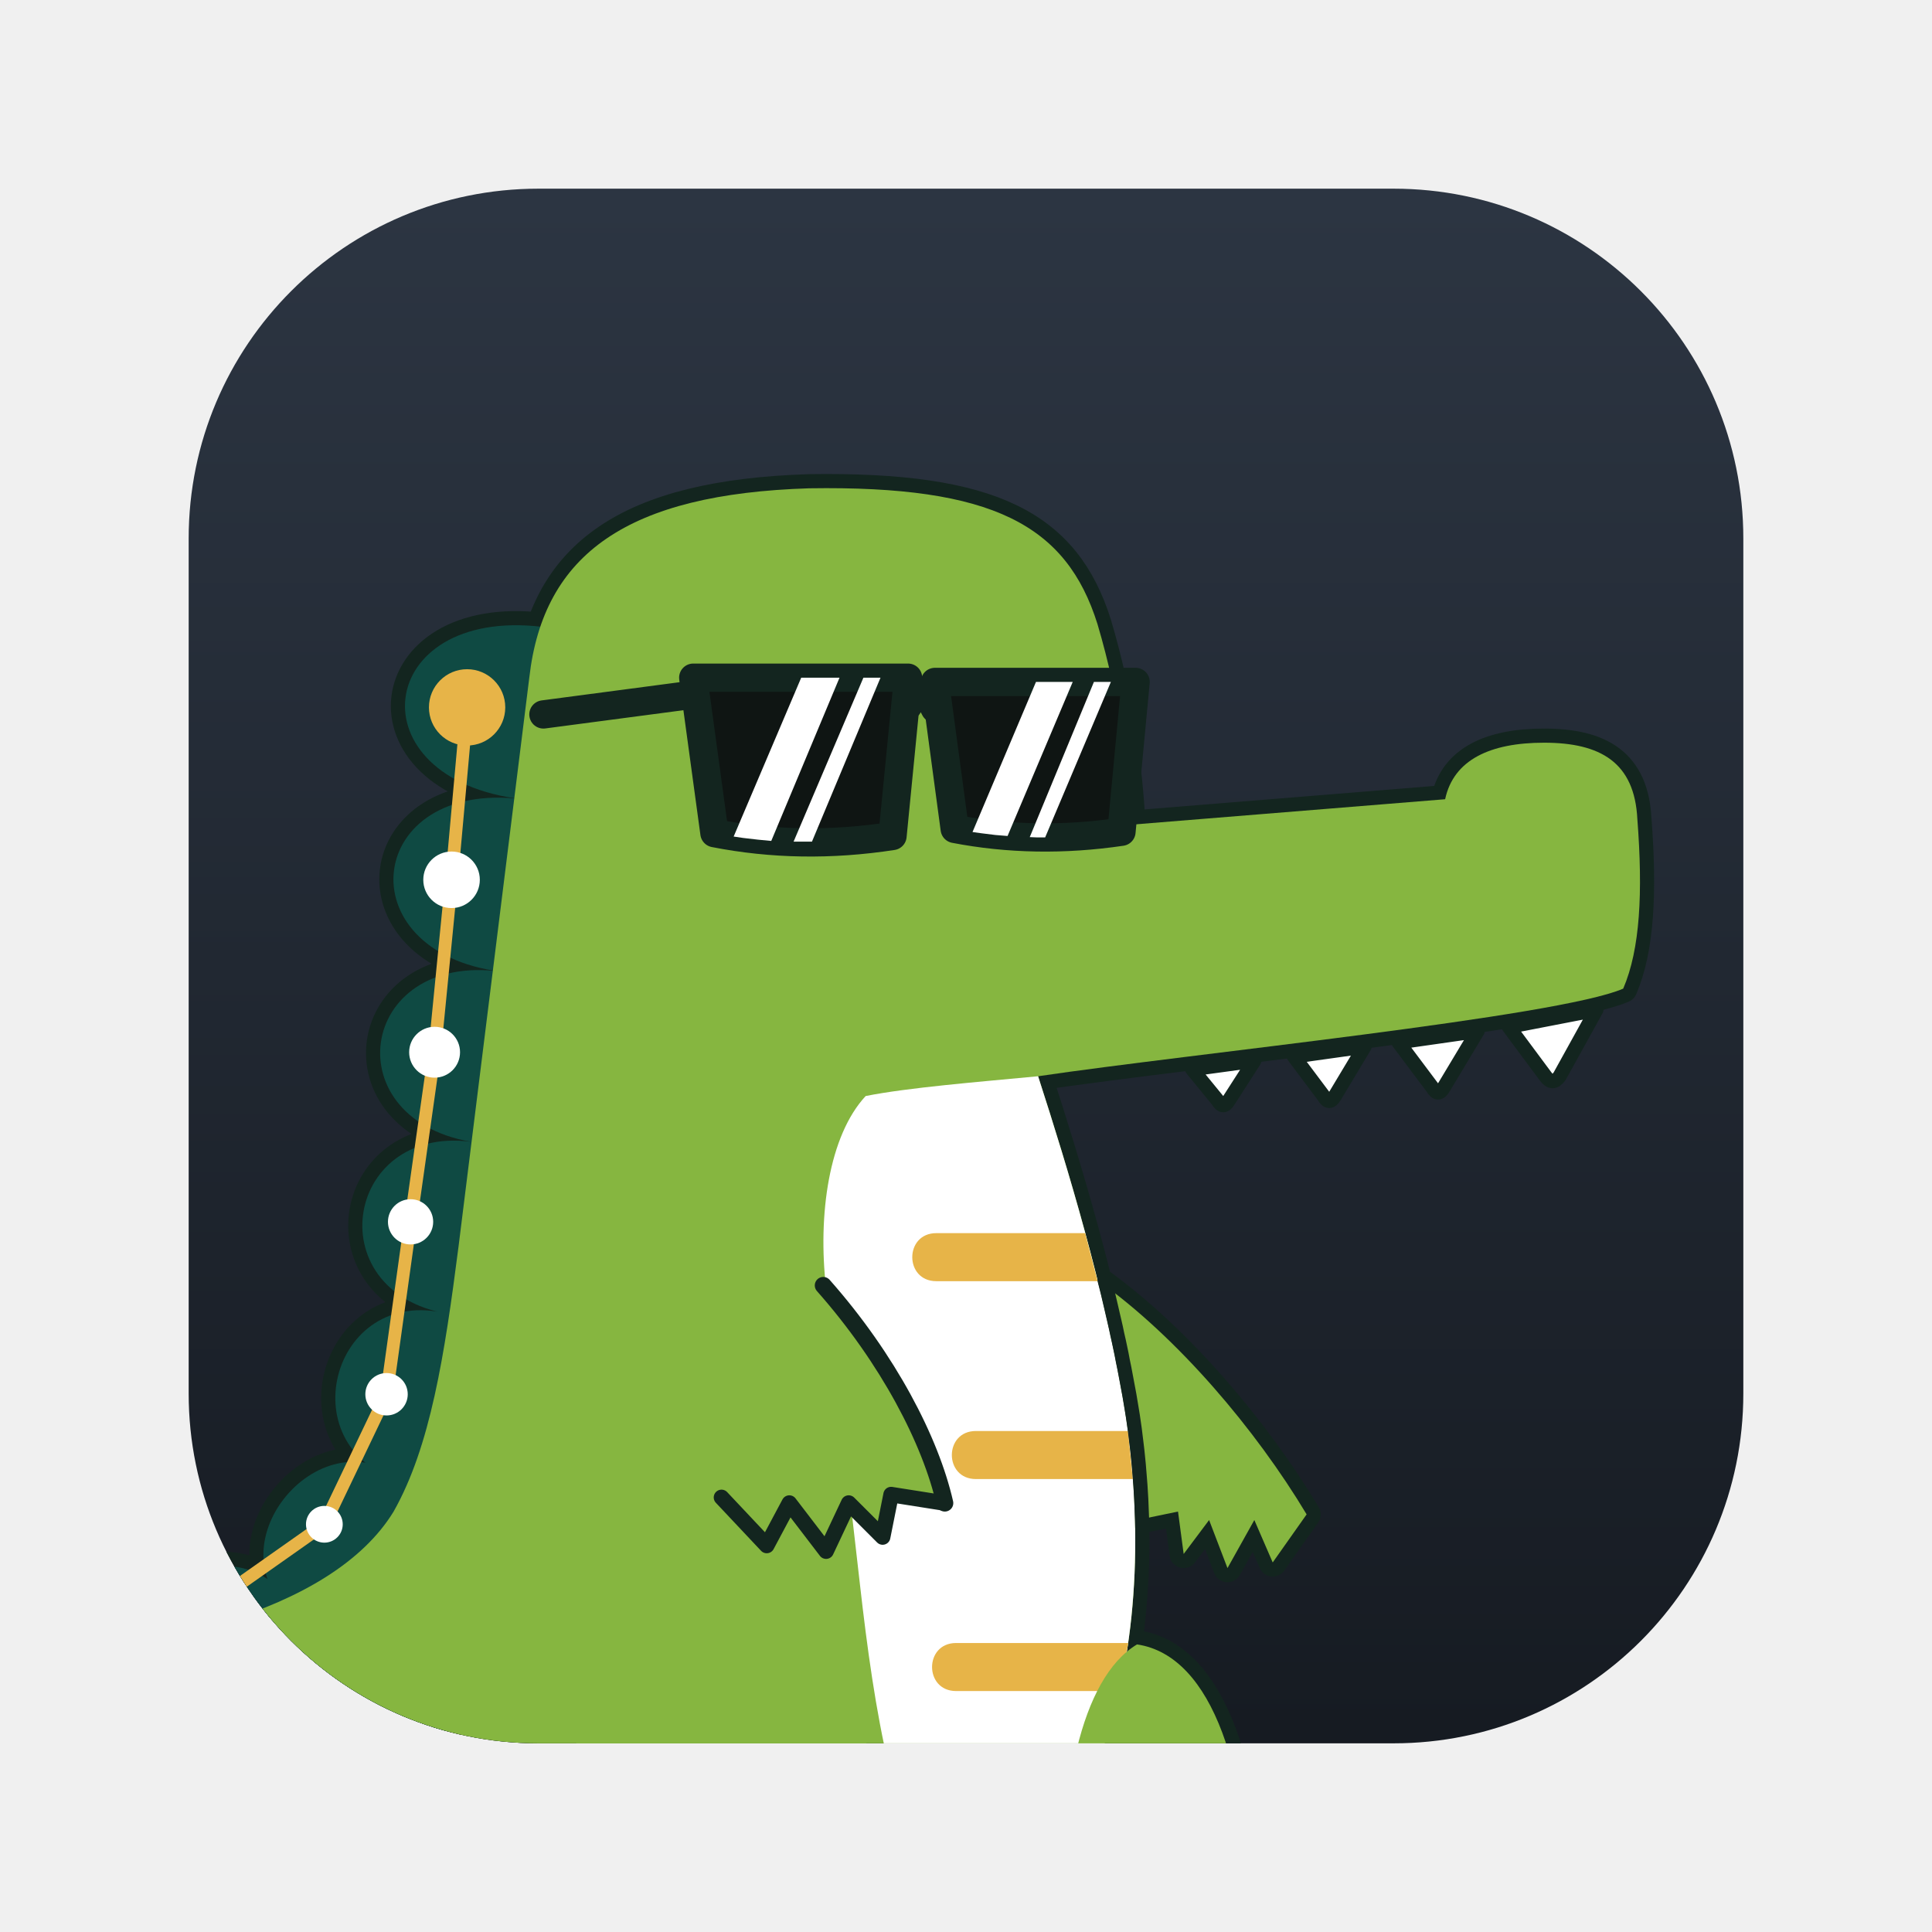
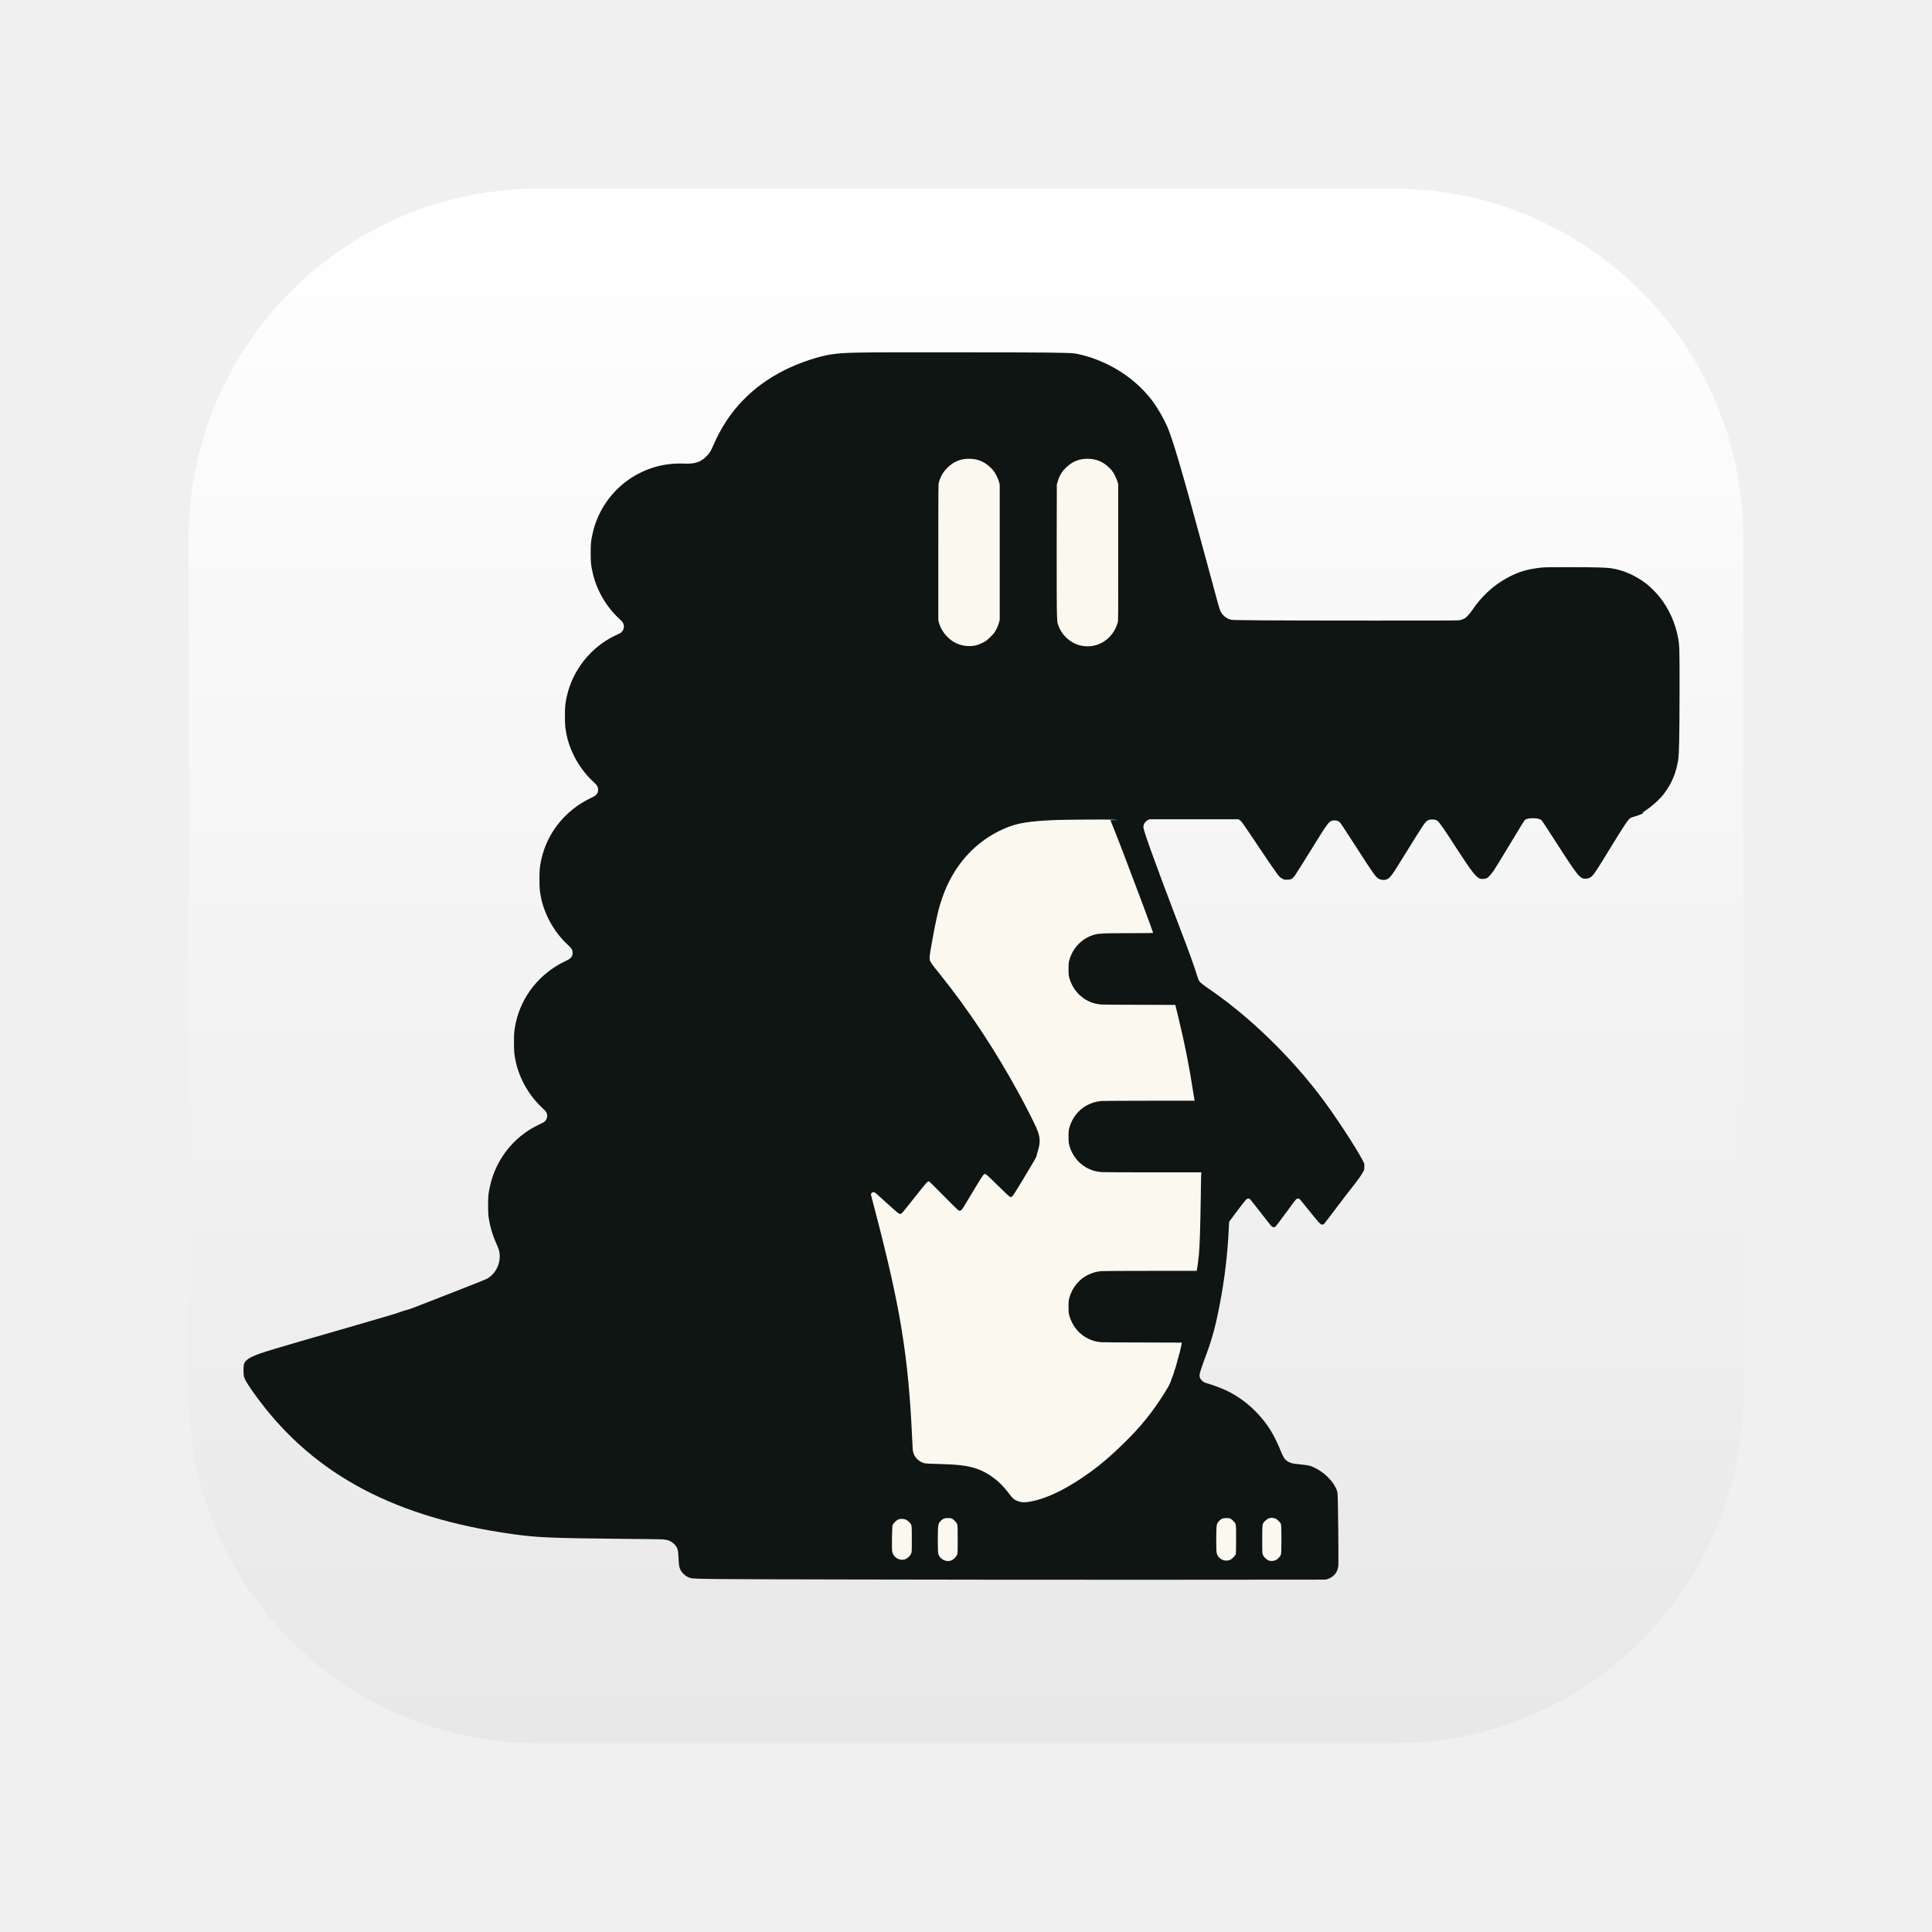
<svg xmlns="http://www.w3.org/2000/svg" width="1024" height="1024" viewBox="0 0 1024 1024">
  <defs>
    <linearGradient id="tile" x1="0" y1="0" x2="0" y2="1">
-       <stop offset="0" stop-color="#2c3542" />
-       <stop offset="1" stop-color="#161b22" />
+       <stop offset="0" stop-color="#ffffff" />
+       <stop offset="1" stop-color="#e8e8e8" />
    </linearGradient>
    <clipPath id="tile-shape">
      <rect x="100" y="100" width="824" height="824" rx="185.4" />
    </clipPath>
  </defs>
  <rect x="100" y="100" width="824" height="824" rx="185.4" fill="url(#tile)" />
  <g clip-path="url(#tile-shape)">
-     <g transform="translate(9.36 44.5673) scale(0.7491)">
-       <g stroke="#13251f" stroke-width="20" stroke-linejoin="round" fill="#13251f">
-         <path d="M431 392 L371 384 C252 370 237 492 357 506 C246 492 231 614 342 628 C240 614 223 735 325 749 C232 733 211 854 304 870 C221 849 191 968 274 989 C216 939 136 1033 194 1082 C174 1018 58 1054 78 1118 L300 1180 L480 420 Z" />
-         <path d="M362 420 C372 332 432 290 560 286 C690 284 742 312 764 382 C780 436 786 486 788 524 L1010 506 C1016 478 1042 466 1080 466 C1120 466 1144 480 1146 520 C1150 572 1148 612 1136 640 C1090 660 830 686 722 702 C744 770 768 850 782 930 C796 1010 794 1100 770 1170 L740 1302 L374 1302 C240 1298 100 1256 30 1190 C10 1170 -12 1140 -30 1112 C90 1112 222 1082 266 1010 C292 964 302 900 312 822 Z" />
-         <path d="M765 847 C821 887 876 952 912 1012 L888 1046 L875 1016 L856 1050 L843 1016 L825 1040 L821 1010 L792 1016 L791 1013 L791 1010 L791 1007 L791 1004 L791 1001 L791 998 L791 995 L790 991 L790 988 L790 985 L790 982 L789 979 L789 976 L789 973 L789 970 L788 967 L788 963 L787 960 L787 957 L787 954 L786 951 L786 948 L785 945 L785 942 L785 939 L784 936 L784 933 L783 930 L782 927 L782 924 L781 921 L781 918 L780 915 L780 912 L779 909 L779 906 L778 903 L777 900 L777 897 L776 894 L775 891 L775 888 L774 885 L773 882 L773 879 L772 876 L771 873 L771 870 L770 867 L769 864 L769 861 L768 858 L767 855 L767 852 L766 849 L765 847 Z" />
-         <path d="M740 1302 C736 1210 752 1128 792 1104 C846 1112 872 1196 872 1302 Z" />
-         <path d="M456 1302 V1260 C456 1240 472 1230 496 1230 H654 C684 1230 700 1252 700 1276 V1302 Z" />
-         <path d="M736 1302 V1260 C736 1240 752 1230 776 1230 H926 C956 1230 972 1252 972 1276 V1302 Z" />
-       </g>
-       <g fill="#0f4a43">
-         <path d="M431 392 L371 384 C252 370 237 492 357 506 C246 492 231 614 342 628 C240 614 223 735 325 749 C232 733 211 854 304 870 C221 849 191 968 274 989 C216 939 136 1033 194 1082 C174 1018 58 1054 78 1118 L300 1180 L480 420 Z" />
-       </g>
-       <path d="M318 441 L307 563 L295 685 L278 805 L261 927 L217 1019 L129 1081" fill="none" stroke="#e7b448" stroke-width="9" stroke-linejoin="round" stroke-linecap="round" />
-       <circle cx="318" cy="441" r="27" fill="#e7b448" />
-       <g fill="#ffffff">
-         <circle cx="307" cy="563" r="20" />
-         <circle cx="295" cy="685" r="18" />
-         <circle cx="278" cy="805" r="16" />
-         <circle cx="261" cy="927" r="15" />
-         <circle cx="217" cy="1019" r="13" />
-         <circle cx="129" cy="1081" r="12" />
-       </g>
-       <g fill="#86b640">
-         <path d="M362 420 C372 332 432 290 560 286 C690 284 742 312 764 382 C780 436 786 486 788 524 L1010 506 C1016 478 1042 466 1080 466 C1120 466 1144 480 1146 520 C1150 572 1148 612 1136 640 C1090 660 830 686 722 702 C744 770 768 850 782 930 C796 1010 794 1100 770 1170 L740 1302 L374 1302 C240 1298 100 1256 30 1190 C10 1170 -12 1140 -30 1112 C90 1112 222 1082 266 1010 C292 964 302 900 312 822 Z" />
-       </g>
-       <g fill="#ffffff" stroke="#13251f" stroke-width="10" stroke-linejoin="round">
-         <path d="M831.0 697 L875.0 691 L857 719 Q853 726 849 719 Z" />
-         <path d="M903.0 688 L953.0 681 L932 716 Q928 723 924 716 Z" />
-         <path d="M977.0 678 L1033.0 670 L1009 710 Q1005 717 1001 710 Z" />
-         <path d="M1055.0 667 L1117.0 655 L1091 702 Q1086 709 1081 702 Z" />
-       </g>
-       <path fill="#ffffff" d="M722 702 C680 706 630 710 600 716 C574 744 566 800 572 852 L596 1062 C606 1150 620 1240 660 1302 L740 1302 L770 1170 C794 1100 796 1010 782 930 C768 850 744 770 722 702 Z" />
-       <g fill="#e7b448">
-         <path d="M650 813 L755.3 813 L764.1 847 L650 847 C627.3 847 627.3 813 650 813 Z" />
-         <path d="M678 953 L785.6 953 L789 987 L678 987 C655.3 987 655.3 953 678 953 Z" />
-         <path d="M664 1103 L785.8 1103 L779.3 1137 L664 1137 C641.3 1137 641.3 1103 664 1103 Z" />
-       </g>
-       <g fill="#86b640">
-         <path d="M765 847 C821 887 876 952 912 1012 L888 1046 L875 1016 L856 1050 L843 1016 L825 1040 L821 1010 L792 1016 L791 1013 L791 1010 L791 1007 L791 1004 L791 1001 L791 998 L791 995 L790 991 L790 988 L790 985 L790 982 L789 979 L789 976 L789 973 L789 970 L788 967 L788 963 L787 960 L787 957 L787 954 L786 951 L786 948 L785 945 L785 942 L785 939 L784 936 L784 933 L783 930 L782 927 L782 924 L781 921 L781 918 L780 915 L780 912 L779 909 L779 906 L778 903 L777 900 L777 897 L776 894 L775 891 L775 888 L774 885 L773 882 L773 879 L772 876 L771 873 L771 870 L770 867 L769 864 L769 861 L768 858 L767 855 L767 852 L766 849 L765 847 Z" />
-       </g>
-       <path d="M476 1074 C564 1070 610 1150 612 1250 L612 1302 L374 1302 L374 1200 Z" fill="#86b640" />
-       <g fill="#86b640">
-         <path d="M740 1302 C736 1210 752 1128 792 1104 C846 1112 872 1196 872 1302 Z" />
-       </g>
-       <g fill="#86b640">
-         <path d="M456 1302 V1260 C456 1240 472 1230 496 1230 H654 C684 1230 700 1252 700 1276 V1302 Z" />
-         <path d="M736 1302 V1260 C736 1240 752 1230 776 1230 H926 C956 1230 972 1252 972 1276 V1302 Z" />
-       </g>
-       <path d="M570 850 C616 902 646 960 656 1004 L618 998 L612 1028 L588 1004 L572 1038 L546 1004 L530 1034 L498 1000 C518 960 546 904 570 850 Z" fill="#86b640" />
-       <g fill="none" stroke="#13251f" stroke-width="12" stroke-linecap="round">
-         <path d="M769.1 846.5 L770.3 851.2 L771.5 856 L772.6 860.7 L773.7 865.4 L774.8 870.2 L775.9 874.9 L777 879.7 L778 884.5 L779.1 889.3 L780.1 894 L781.1 898.8 L782 903.6 L783 908.4 L783.9 913.2 L784.8 918 L785.7 922.8 L786.6 927.6 L787.4 932.4 L788.2 937.2 L789 942.1 L789.7 946.9 L790.4 951.8 L791 956.7 L791.6 961.6 L792.2 966.6 L792.7 971.5 L793.2 976.5 L793.6 981.4 L794 986.4 L794.4 991.4 L794.7 996.4 L795 1001.4 L795.2 1006.4 L795.4 1011.4 L795.6 1016.4 L795.7 1021.4 L795.7 1021.4" stroke-width="10" stroke-linejoin="round" />
-         <path d="M570 850 C616 902 646 960 656 1004" />
-       </g>
-       <g fill="none" stroke="#13251f" stroke-width="11" stroke-linecap="round" stroke-linejoin="round">
-         <path d="M498 1000 L530 1034 L546 1004 L572 1038 L588 1004 L612 1028 L618 998 L656 1004" />
-       </g>
-       <g fill="#86b640" stroke="#13251f" stroke-width="12" stroke-linejoin="round">
-         <path d="M456 1302 V1260 C456 1240 472 1230 496 1230 H654 C684 1230 700 1252 700 1276 V1302 Z" />
-         <path d="M736 1302 V1260 C736 1240 752 1230 776 1230 H926 C956 1230 972 1252 972 1276 V1302 Z" />
-       </g>
-       <g stroke="#13251f" stroke-linecap="round" stroke-width="12">
-         <path d="M624 1302 V1270" />
-         <path d="M660 1302 V1270" />
-         <path d="M896 1302 V1270" />
-         <path d="M932 1302 V1270" />
-       </g>
-       <g>
-         <path d="M649 423 L791 423 L781 529 Q720 538 663 527 Z" fill="#0f1513" stroke="#13251f" stroke-width="20" stroke-linejoin="round" />
-         <g fill="#ffffff">
-           <path d="M746.5 423 L700.4 532 L691.8 531.3 L682.1 530.1 L675.6 529.2 L720.5 423 Z" />
-           <path d="M721 533 L716.1 532.8 L761.5 423 L773.5 423 L727 533 L721 533 Z" />
-         </g>
-         <path d="M478 420 L630 420 L619 532 Q554 542 493 530 Z" fill="#0f1513" stroke="#13251f" stroke-width="20" stroke-linejoin="round" />
-         <g fill="#ffffff">
-           <path d="M581.5 420 L533.2 535.5 L523.8 534.6 L513.4 533.4 L506.6 532.4 L554.4 420 Z" />
-           <path d="M562 536 L549 536 L598.4 420 L610.5 420 Z" />
-         </g>
-         <path d="M630 440 Q639 422 649 442" fill="none" stroke="#13251f" stroke-width="20" stroke-linecap="round" />
-         <path d="M478 432 L372 446" stroke="#13251f" stroke-width="20" stroke-linecap="round" />
+     <g transform="translate(84.7222 69.4377) scale(0.6754)">
+       <path d="M547.9 1136.7 C436.5 1136.5 419.5 1136.4 416.6 1135.6 C413.3 1134.7 410.1 1132.2 408.6 1129.2 C407.5 1127.0 407.3 1125.7 407.0 1119.5 C406.7 1113.4 406.4 1112.2 404.3 1109.6 C403.1 1108.1 401.0 1106.7 399.1 1106.0 C398.2 1105.7 396.4 1105.4 394.6 1105.2 C393.0 1105.1 378.9 1104.9 363.4 1104.8 C305.6 1104.2 296.5 1103.8 276.9 1101.1 C185.3 1088.3 122.2 1055.0 78.0 996.2 C71.1 987.0 66.9 980.6 66.1 977.8 C65.5 976.1 65.5 969.5 66.0 967.8 C66.7 965.4 68.9 963.4 73.2 961.5 C79.5 958.7 85.8 956.8 146.9 939.2 C182.2 929.0 185.0 928.1 188.9 926.7 C190.6 926.1 192.5 925.4 193.3 925.3 C195.7 924.8 197.7 924.0 227.1 912.5 C243.8 906.0 256.1 901.1 257.1 900.5 C262.6 897.2 266.2 891.2 266.7 884.5 C266.9 880.4 266.3 877.8 263.6 872.0 C261.1 866.4 259.2 860.0 258.1 853.1 C257.4 849.2 257.4 837.1 258.1 833.1 C260.1 820.8 264.5 810.2 271.6 800.8 C278.3 791.9 287.2 784.6 297.0 780.0 C301.6 777.8 301.8 777.7 302.7 776.5 C304.2 774.6 304.4 772.0 303.2 769.9 C302.8 769.3 301.5 767.9 300.2 766.7 C290.1 757.4 282.4 744.2 279.4 730.8 C278.1 724.7 277.9 722.9 277.9 715.1 C277.9 707.4 278.1 705.6 279.4 699.5 C284.0 678.8 298.1 661.2 317.5 651.8 C321.5 649.9 322.3 649.3 323.2 647.8 C323.8 646.8 323.9 646.3 323.9 644.9 C323.9 642.6 323.2 641.5 320.2 638.7 C310.1 629.4 302.4 616.2 299.4 602.8 C298.1 596.7 297.9 594.9 297.9 587.1 C297.9 579.4 298.1 577.6 299.4 571.5 C304.0 550.8 318.1 533.2 337.5 523.8 C341.5 521.9 342.3 521.3 343.2 519.8 C343.8 518.8 343.9 518.3 343.9 516.9 C343.9 514.6 343.2 513.5 340.2 510.7 C330.1 501.4 322.4 488.2 319.4 474.8 C318.1 468.7 317.9 466.9 317.9 459.1 C317.9 451.4 318.1 449.6 319.4 443.5 C324.0 423.0 338.3 405.0 357.2 396.0 C361.9 393.8 362.1 393.7 362.9 392.5 C364.4 390.6 364.6 388.0 363.4 385.9 C363.1 385.3 361.8 383.9 360.5 382.7 C350.3 373.4 342.7 360.2 339.7 346.8 C338.3 340.7 338.1 338.9 338.1 331.1 C338.1 323.4 338.3 321.6 339.7 315.5 C343.6 297.7 355.1 281.5 370.6 271.8 C382.8 264.1 396.7 260.4 411.2 261.0 C419.8 261.4 424.4 259.9 429.0 255.2 C431.5 252.7 432.2 251.6 434.6 246.1 C445.9 220.0 464.5 200.5 490.5 187.5 C502.2 181.7 517.2 176.7 526.9 175.3 C537.7 173.7 544.4 173.6 625.8 173.7 C698.5 173.7 713.3 173.9 718.2 174.6 C721.3 175.1 726.3 176.4 730.2 177.6 C750.4 184.4 767.3 196.3 779.2 212.2 C783.0 217.4 787.7 225.4 790.5 231.8 C794.8 241.6 802.4 267.5 818.6 327.4 C831.9 376.7 831.5 375.1 832.5 377.1 C833.9 379.9 836.6 382.3 839.8 383.3 C841.3 383.8 841.8 383.8 863.1 384.0 C875.1 384.1 915.0 384.2 951.8 384.2 C1017.2 384.2 1018.7 384.2 1020.6 383.8 C1021.6 383.5 1022.9 383.0 1023.5 382.7 C1025.3 381.8 1027.6 379.3 1029.9 376.0 C1037.1 365.3 1046.3 356.7 1057.1 350.8 C1066.1 345.9 1073.1 343.8 1084.3 342.6 C1087.3 342.3 1091.6 342.3 1106.9 342.3 C1126.7 342.3 1133.9 342.5 1138.7 343.1 C1148.4 344.5 1158.3 348.9 1166.8 355.5 C1169.5 357.6 1174.7 362.8 1176.8 365.5 C1184.3 374.8 1189.5 386.6 1191.5 398.1 C1192.6 404.7 1192.6 405.7 1192.6 439.1 C1192.5 475.1 1192.3 488.6 1191.5 493.6 C1189.9 503.8 1186.4 512.1 1180.5 519.9 C1177.0 524.5 1171.2 529.7 1165.8 533.3 C1164.0 534.4 1163.3 535.0 1163.7 535.0 C1164.0 535.0 1164.2 535.1 1164.2 535.2 C1164.2 535.5 1159.5 537.4 1157.2 538.0 C1156.1 538.3 1154.6 538.8 1154.1 539.1 C1152.3 540.1 1149.5 544.3 1136.7 565.2 C1130.3 575.8 1126.0 582.5 1124.5 584.1 C1122.8 585.9 1121.5 586.6 1119.3 586.7 C1114.5 587.0 1113.4 585.7 1096.2 559.0 C1088.2 546.5 1084.8 541.3 1084.1 540.7 C1083.2 539.9 1081.4 539.5 1078.4 539.3 C1075.1 539.2 1072.7 539.6 1071.5 540.5 C1070.7 541.1 1069.7 542.6 1058.3 561.6 C1053.0 570.4 1047.9 578.8 1046.9 580.2 C1044.9 583.1 1042.6 585.7 1041.3 586.4 C1040.2 586.9 1037.7 587.1 1036.3 586.8 C1033.1 585.9 1029.5 581.3 1018.2 563.9 C1008.0 548.0 1004.2 542.6 1002.7 541.4 C1001.5 540.5 1000.1 540.2 997.9 540.3 C995.4 540.4 994.1 541.2 992.1 543.9 C990.7 545.8 982.4 558.9 972.2 575.5 C966.5 584.7 965.0 586.6 962.2 587.5 C960.6 588.0 958.1 587.7 956.5 586.8 C954.3 585.6 952.7 583.5 939.4 562.8 C936.0 557.5 931.6 550.7 929.6 547.7 C926.1 542.4 926.0 542.2 924.7 541.6 C923.2 540.9 921.3 540.8 919.7 541.3 C917.5 541.9 915.6 544.4 907.1 558.2 C901.4 567.5 891.9 582.6 890.6 584.5 C890.1 585.2 889.1 586.2 888.5 586.6 C887.6 587.3 887.3 587.4 884.9 587.5 C882.4 587.6 882.3 587.5 880.8 586.7 C878.2 585.3 878.2 585.4 861.6 560.7 C849.8 543.1 848.8 541.6 847.6 540.9 L846.4 540.1 L811.5 540.1 L776.6 540.1 L775.3 540.8 C773.0 542.0 771.5 544.6 771.9 546.8 C772.5 550.8 782.4 578.0 797.5 617.6 C808.0 645.0 811.4 654.4 814.1 663.2 C814.6 665.0 815.3 666.5 815.7 667.2 C816.8 668.6 819.0 670.3 824.7 674.2 C855.5 695.4 888.1 727.1 912.1 759.2 C922.8 773.5 938.5 797.5 943.7 807.4 L945.2 810.4 L945.2 812.7 C945.2 815.1 945.2 815.1 944.1 817.1 C942.5 819.9 940.1 823.3 937.7 826.3 C934.8 829.9 931.8 833.8 922.4 846.2 C917.9 852.2 913.9 857.4 913.6 857.7 C913.2 858.0 912.7 858.2 912.1 858.2 C910.9 858.2 909.9 857.2 901.6 846.9 C897.8 842.1 894.5 838.1 894.3 838.0 C894.0 837.9 893.4 837.8 893.0 837.8 C891.9 837.8 891.5 838.2 886.4 845.3 C879.6 854.6 875.6 859.9 875.1 860.1 C874.3 860.4 873.3 860.2 872.7 859.7 C872.3 859.5 870.3 857.0 868.2 854.3 C861.7 846.0 856.6 839.4 855.8 838.5 C855.2 837.9 854.8 837.8 854.1 837.8 C852.8 837.8 852.6 838.1 845.2 847.8 L839.1 856.0 L838.8 862.3 C837.8 882.5 835.5 901.4 831.7 921.1 C828.7 936.9 825.8 947.8 821.2 960.1 C816.5 972.9 816.0 974.8 815.9 976.4 C815.9 978.3 816.5 979.4 818.0 980.8 C818.9 981.6 819.7 982.1 821.0 982.5 C833.1 986.1 840.8 989.7 849.0 995.5 C858.0 1001.9 866.4 1010.9 872.1 1020.4 C874.4 1024.1 877.6 1030.7 879.5 1035.6 C881.4 1040.3 882.5 1042.2 884.5 1043.6 C886.7 1045.2 888.3 1045.7 892.5 1046.1 C902.0 1047.1 902.7 1047.2 907.0 1049.4 C910.5 1051.2 913.6 1053.4 916.5 1056.3 C919.5 1059.3 921.1 1061.5 922.7 1064.6 C923.8 1066.8 924.0 1067.5 924.2 1069.4 C924.6 1072.5 925.1 1123.0 924.8 1125.9 C924.3 1131.0 921.4 1134.6 916.5 1136.3 L914.9 1136.8 L786.4 1136.9 C715.7 1136.9 608.4 1136.9 547.9 1136.7 Z" fill="#0e1512" />
+       <path d="M681.0 1075.9 C683.5 1075.6 688.0 1074.6 692.0 1073.3 C701.5 1070.1 711.3 1065.1 722.2 1057.9 C733.4 1050.5 742.0 1043.6 752.4 1033.7 C766.1 1020.8 775.8 1009.5 784.6 996.2 C787.8 991.5 792.2 984.2 792.4 983.4 C792.4 983.2 792.7 982.7 792.9 982.3 C793.1 982.0 793.2 981.8 793.1 981.8 C793.0 981.8 793.2 981.4 793.4 981.0 C793.6 980.6 793.7 980.2 793.6 980.2 C793.6 980.2 793.8 979.5 794.2 978.7 C794.6 977.8 795.2 976.3 795.5 975.2 C795.8 974.2 796.2 973.1 796.3 972.7 C796.4 972.3 796.5 972.0 796.5 971.9 C796.5 971.8 796.7 971.4 796.9 971.0 C797.1 970.6 797.2 970.3 797.1 970.2 C797.0 970.1 797.1 969.7 797.4 969.3 C797.6 968.8 797.7 968.5 797.6 968.5 C797.6 968.5 797.6 968.2 797.8 967.8 C797.9 967.4 798.1 966.9 798.1 966.7 C798.2 966.4 798.5 965.2 798.8 964.0 C799.4 962.0 799.7 961.0 799.8 960.4 C799.8 960.2 799.9 959.8 800.1 959.5 C800.2 959.2 800.3 958.6 800.4 958.4 C800.4 958.1 800.6 957.4 800.8 956.8 C800.9 956.1 801.1 955.4 801.1 955.1 C801.2 954.9 801.4 954.1 801.5 953.5 C801.6 952.9 801.8 952.0 801.9 951.6 L802.0 950.8 L772.1 950.7 C755.5 950.7 740.8 950.6 739.1 950.5 C735.5 950.2 732.8 949.6 729.8 948.3 C721.9 944.9 716.0 938.0 713.7 929.5 C713.2 927.6 713.1 926.8 713.1 922.6 C713.1 918.5 713.2 917.6 713.7 915.8 C716.0 907.3 721.9 900.3 729.8 897.0 C732.8 895.7 735.5 895.0 739.1 894.7 C740.8 894.6 757.6 894.5 777.9 894.5 L813.7 894.5 L813.8 893.8 C814.2 892.2 815.0 885.6 815.4 881.8 C816.1 873.7 816.5 860.7 816.9 835.1 C816.9 829.6 817.1 823.4 817.1 821.2 L817.3 817.2 L779.7 817.2 C758.3 817.2 740.8 817.1 739.1 817.0 C735.5 816.7 732.8 816.1 729.8 814.8 C721.9 811.4 716.0 804.5 713.7 796.0 C713.2 794.1 713.1 793.3 713.1 789.1 C713.1 785.0 713.2 784.1 713.7 782.3 C716.0 773.8 721.9 766.8 729.8 763.5 C732.8 762.2 735.5 761.5 739.1 761.2 C740.8 761.1 757.3 761.0 777.1 761.0 L812.0 761.0 L811.9 760.2 C811.8 759.7 811.3 756.5 810.7 752.9 C807.8 733.9 804.5 717.1 799.1 694.8 L796.9 685.8 L769.5 685.7 C754.4 685.7 740.7 685.6 739.1 685.5 C735.5 685.2 732.8 684.6 729.8 683.3 C721.9 679.9 716.0 673.0 713.7 664.5 C713.2 662.6 713.1 661.8 713.1 657.6 C713.1 653.5 713.2 652.6 713.7 650.8 C716.4 640.7 724.2 633.0 734.0 630.5 C737.3 629.7 741.2 629.5 760.8 629.5 C773.0 629.5 779.5 629.4 779.5 629.3 C779.5 628.7 765.5 591.2 756.6 567.9 C753.7 560.2 747.1 543.5 746.0 540.9 C746.0 540.8 747.3 540.7 748.9 540.7 L751.9 540.7 L747.8 540.4 C742.7 540.2 710.5 540.4 702.4 540.7 C681.2 541.7 672.9 543.1 663.2 547.2 C639.9 557.2 622.7 576.3 613.9 602.0 C610.9 610.6 609.0 619.1 605.5 638.8 C604.1 646.6 603.9 648.8 604.2 650.4 C604.6 652.2 605.6 653.6 612.4 662.0 C635.0 690.2 655.2 720.7 674.4 755.8 C678.5 763.2 686.0 778.0 687.8 782.1 C690.9 789.1 691.2 793.5 689.0 800.5 C688.4 802.2 688.0 803.9 688.0 804.3 C688.0 805.0 685.0 810.2 677.1 823.2 C668.6 837.2 668.9 836.8 667.1 836.4 C666.7 836.3 663.1 832.9 657.6 827.5 C652.0 821.9 648.5 818.7 648.1 818.6 C646.6 818.2 646.5 818.3 640.1 828.9 C632.4 841.8 629.8 846.0 629.1 846.7 C628.7 847.1 628.2 847.3 627.6 847.3 C626.7 847.3 626.3 846.9 615.2 835.7 C609.0 829.4 603.7 824.2 603.6 824.2 C602.3 824.3 601.8 824.9 591.1 838.4 C582.3 849.5 582.1 849.8 581.1 849.8 C579.8 849.8 579.3 849.3 568.9 839.9 C565.7 837.0 562.6 834.2 562.0 833.7 C560.6 832.5 559.5 832.4 558.6 833.4 C558.0 833.9 558.0 834.2 558.1 835.0 C558.2 835.5 559.6 840.8 561.2 846.9 C581.2 923.4 587.4 961.2 590.4 1026.4 C590.6 1030.9 590.8 1035.0 590.9 1035.5 C591.5 1039.3 593.8 1042.5 597.1 1044.3 C599.7 1045.7 600.4 1045.8 610.1 1046.0 C626.2 1046.4 633.9 1047.3 641.4 1049.9 C650.2 1053.0 658.8 1059.4 665.4 1068.0 C668.1 1071.6 669.1 1072.7 670.4 1073.7 C672.3 1075.2 676.0 1076.3 678.5 1076.1 C679.0 1076.1 680.1 1076.0 681.0 1075.9 Z" fill="#fbf8f0" />
+       <g fill="#fbf8f0">
+         <path d="M584.7 1120.9 C586.4 1120.4 588.7 1118.3 589.5 1116.5 C590.1 1115.4 590.1 1115.3 590.1 1105.1 C590.1 1093.5 590.2 1093.9 588.1 1091.7 C586.3 1089.9 584.8 1089.2 582.5 1089.1 C581.3 1089.1 580.2 1089.3 579.5 1089.6 C578.1 1090.1 575.5 1092.7 575.0 1094.0 C574.6 1095.2 574.3 1112.2 574.7 1114.6 C575.2 1117.5 577.1 1119.8 580.1 1120.8 C581.7 1121.3 583.0 1121.4 584.7 1120.9 Z" />
+         <path d="M620.7 1121.9 C622.4 1121.4 624.7 1119.3 625.5 1117.5 C626.1 1116.4 626.1 1116.3 626.1 1105.2 C626.1 1092.6 626.2 1093.2 624.0 1090.9 C622.2 1088.9 621.0 1088.4 618.4 1088.5 C615.8 1088.5 614.6 1088.9 612.9 1090.6 C611.4 1092.2 611.0 1092.9 610.8 1095.1 C610.4 1097.6 610.4 1114.0 610.8 1115.9 C611.2 1118.6 613.2 1120.8 616.1 1121.8 C617.7 1122.3 619.0 1122.4 620.7 1121.9 Z" />
+         <path d="M840.1 1121.2 C841.4 1120.6 843.6 1118.3 844.2 1117.1 C844.5 1116.2 844.6 1114.8 844.6 1105.1 C844.6 1092.6 844.7 1093.2 842.5 1090.9 C840.7 1088.9 839.5 1088.4 836.9 1088.5 C834.3 1088.5 833.1 1088.9 831.4 1090.6 C829.9 1092.2 829.5 1092.9 829.3 1095.1 C828.9 1097.6 828.9 1113.8 829.3 1115.6 C829.8 1118.5 832.2 1121.0 835.2 1121.7 C836.5 1122.1 838.9 1121.8 840.1 1121.2 Z" />
+         <path d="M875.5 1121.6 C877.3 1120.8 879.3 1118.6 879.8 1117.1 C880.3 1115.4 880.3 1094.9 879.8 1093.3 C879.4 1092.0 877.1 1089.6 875.5 1088.9 C874.9 1088.7 873.7 1088.4 872.9 1088.3 C870.9 1088.2 869.2 1088.9 867.4 1090.7 C865.1 1093.0 865.1 1092.5 865.1 1105.2 C865.1 1116.1 865.1 1116.4 865.7 1117.5 C866.5 1119.3 868.6 1121.2 870.4 1121.9 C871.7 1122.4 874.1 1122.2 875.5 1121.6 Z" />
+         <path d="M640.9 403.5 C643.2 402.9 646.4 401.4 648.2 400.2 C649.8 399.1 653.3 395.7 654.7 393.9 C656.2 391.9 657.8 388.5 658.5 385.8 L659.1 383.6 L659.1 330.6 L659.1 277.6 L658.6 275.5 C657.7 272.4 655.6 268.2 653.8 266.1 C648.4 260.0 642.5 257.2 635.0 257.2 C628.9 257.2 624.0 259.0 619.5 262.9 C615.2 266.6 612.8 270.5 611.3 275.9 C610.9 277.6 610.9 279.7 610.9 330.8 L610.9 383.9 L611.4 385.9 C613.7 393.8 620.1 400.6 627.6 403.0 C631.8 404.4 636.9 404.6 640.9 403.5 Z" />
+         <path d="M733.8 403.7 C742.4 401.5 749.3 394.6 751.7 385.6 C752.1 383.9 752.1 381.8 752.1 330.8 L752.1 277.6 L751.6 275.5 C750.7 272.4 748.6 268.2 746.8 266.1 C741.4 260.0 735.5 257.2 728.0 257.2 C721.9 257.2 717.0 259.0 712.5 262.9 C708.3 266.5 705.9 270.2 704.5 275.5 L703.9 277.4 L703.8 325.2 C703.8 352.2 703.8 375.8 704.0 379.2 C704.2 384.9 704.2 385.5 704.9 387.4 C706.6 392.5 709.6 396.6 714.1 399.9 C719.6 404.0 727.1 405.4 733.8 403.7 Z" />
      </g>
    </g>
  </g>
</svg>
